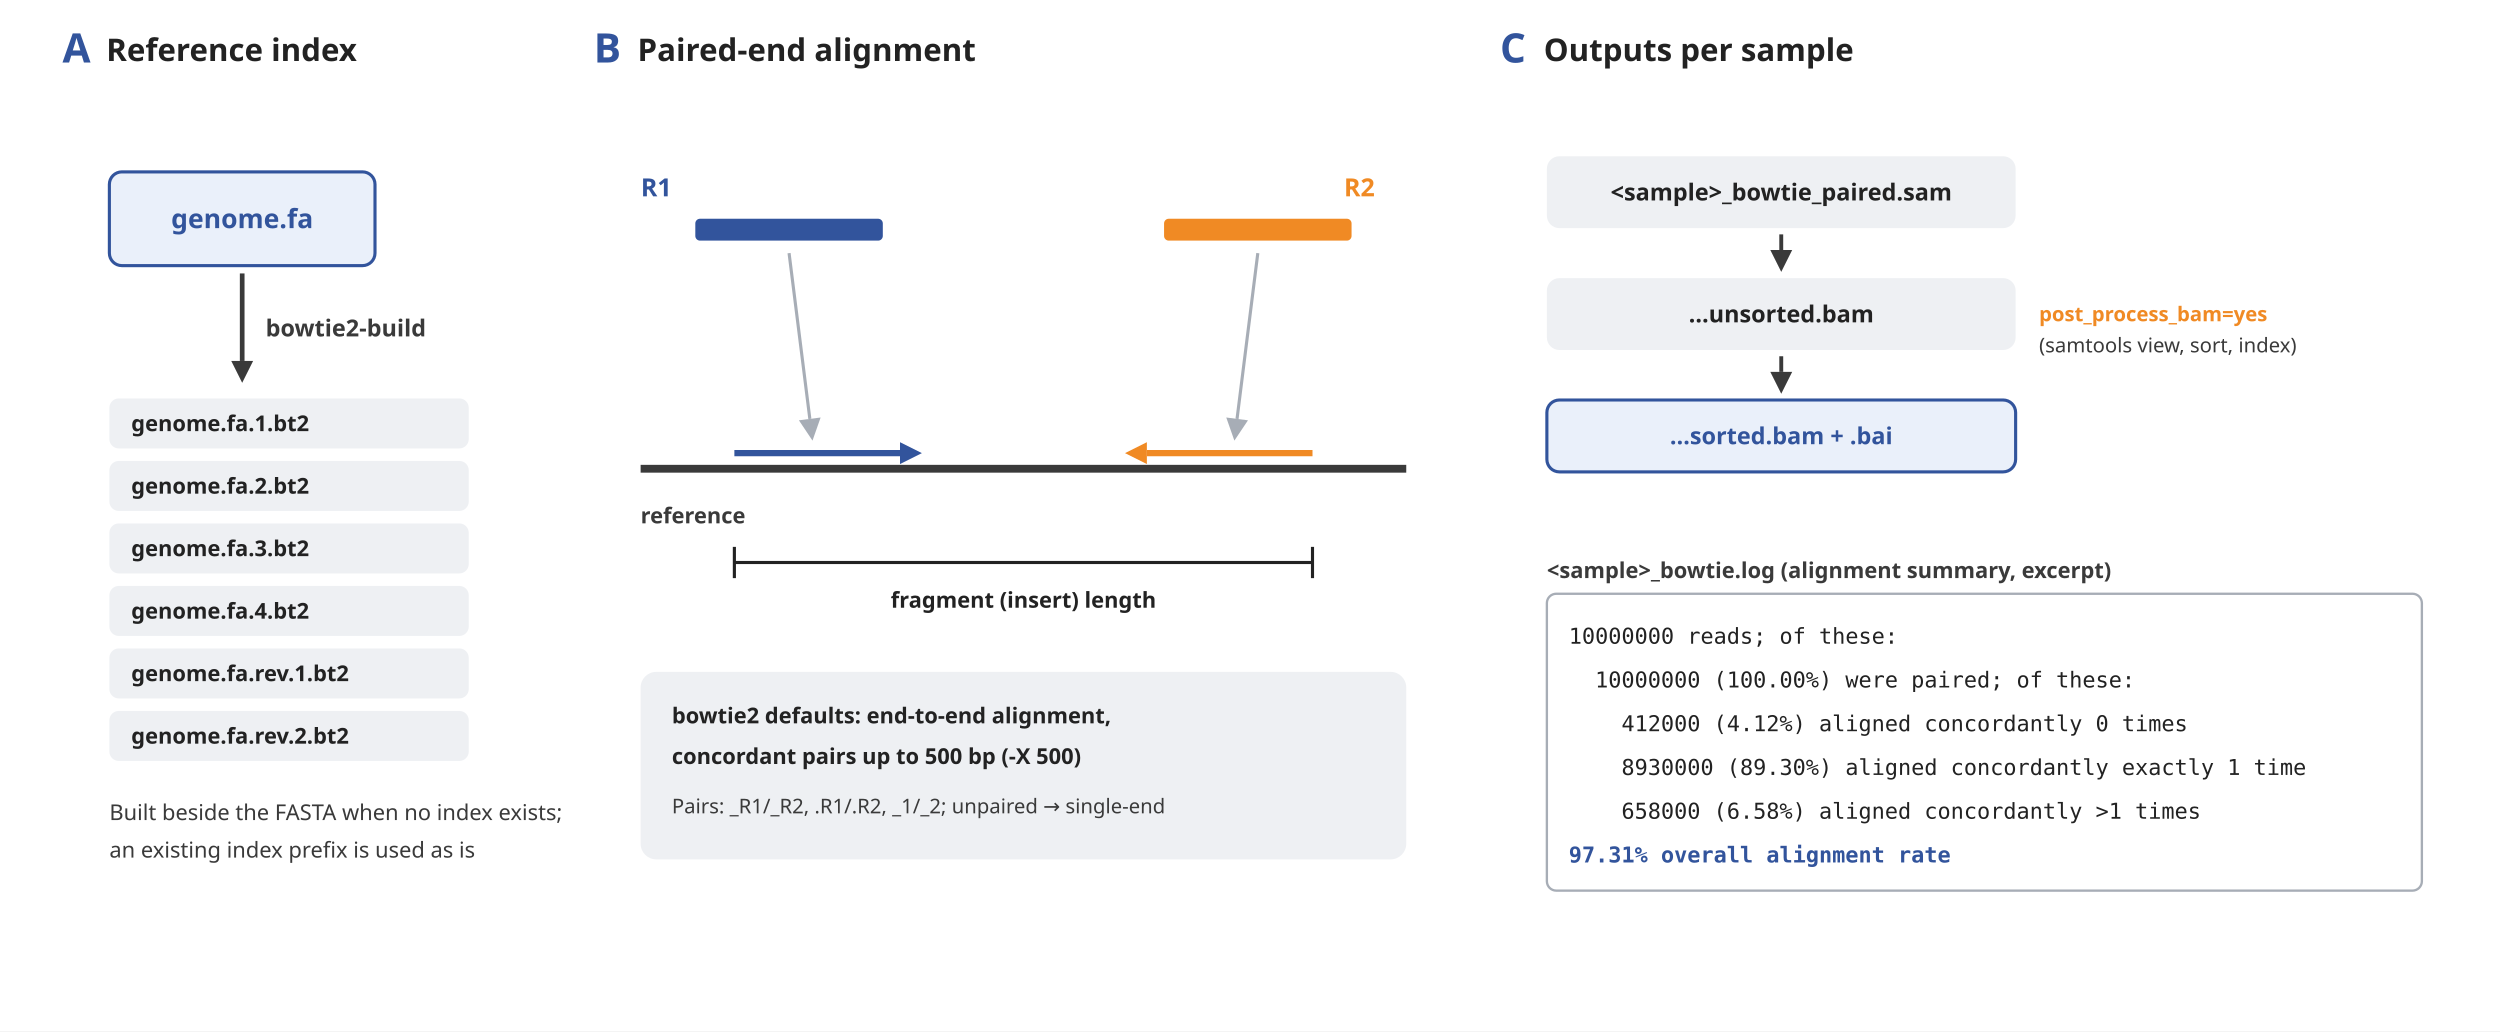
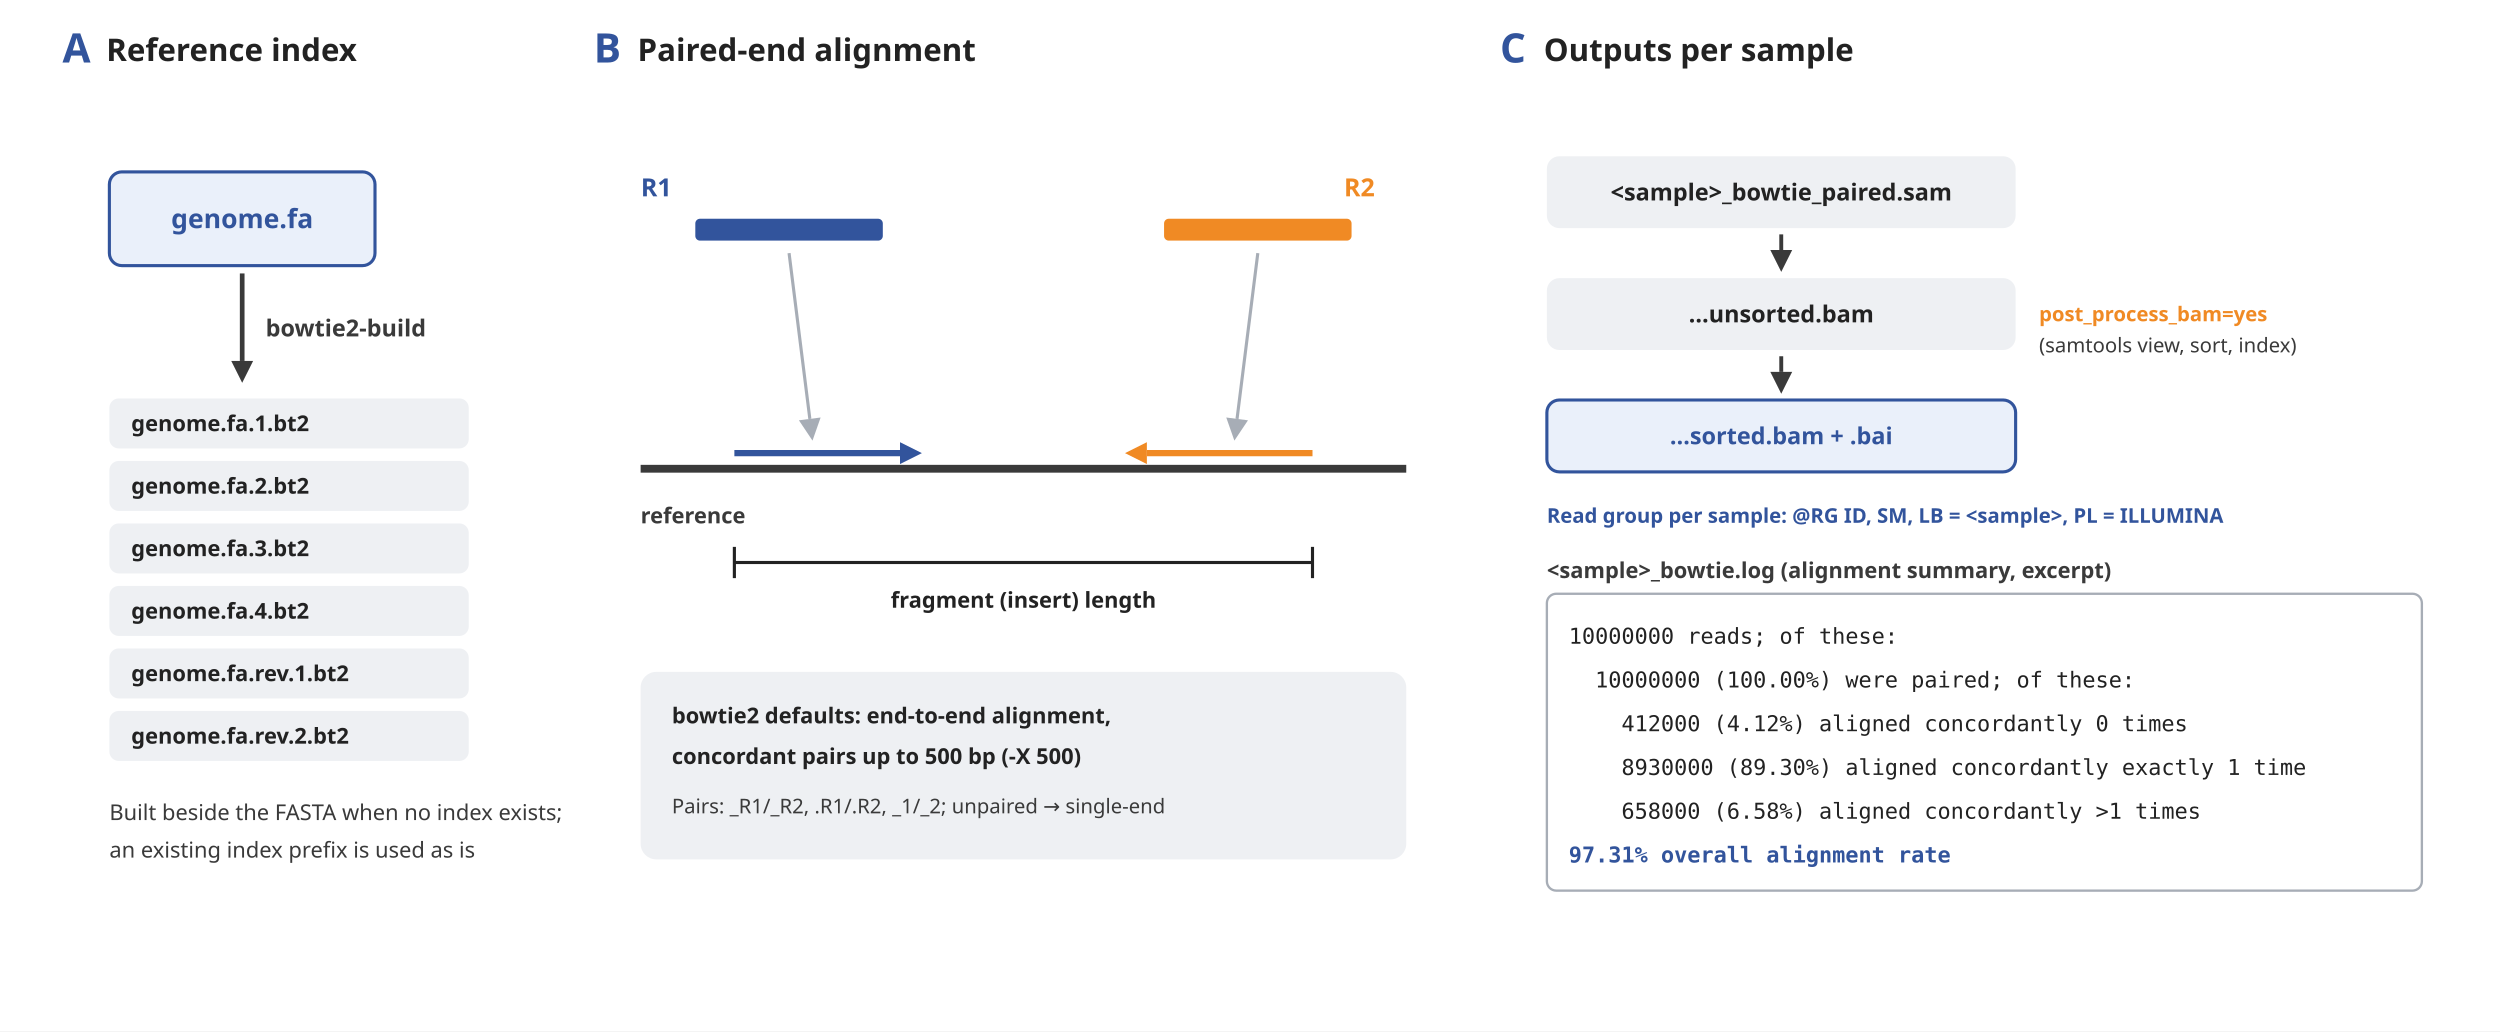
<svg xmlns="http://www.w3.org/2000/svg" width="1600" height="660" viewBox="0 0 1600 660">
  <rect width="1600" height="660" fill="#FFFFFF" />
  <text x="40" y="40" font-family="Pretendard, sans-serif" font-size="26" font-weight="800" fill="#32549C">A</text>
  <text x="68.0" y="32.0" font-family="Pretendard, sans-serif" font-size="20" font-weight="700" fill="#222222" text-anchor="start" dominant-baseline="middle">Reference index</text>
  <rect x="70.0" y="110.0" width="170.0" height="60.0" rx="8" fill="#EAF0FA" stroke="#32549C" stroke-width="2" opacity="1" />
  <text x="155.0" y="140.0" font-family="Pretendard, sans-serif" font-size="17" font-weight="700" fill="#32549C" text-anchor="middle" dominant-baseline="middle">genome.fa</text>
  <line x1="155.0" y1="175.0" x2="155.0" y2="231.0" stroke="#3A3A3A" stroke-width="3" />
  <path d="M155.0,245.0 L162.0,231.0 L148.0,231.0 Z" fill="#3A3A3A" />
  <text x="170.0" y="210.0" font-family="Pretendard, sans-serif" font-size="15" font-weight="700" fill="#3A3A3A" text-anchor="start" dominant-baseline="middle">bowtie2-build</text>
  <rect x="70.0" y="255.0" width="230.0" height="32.0" rx="6" fill="#EEF0F3" opacity="1" />
  <text x="84.0" y="271.0" font-family="Pretendard, sans-serif" font-size="14" font-weight="600" fill="#222222" text-anchor="start" dominant-baseline="middle">genome.fa.1.bt2</text>
  <rect x="70.0" y="295.0" width="230.0" height="32.0" rx="6" fill="#EEF0F3" opacity="1" />
  <text x="84.0" y="311.0" font-family="Pretendard, sans-serif" font-size="14" font-weight="600" fill="#222222" text-anchor="start" dominant-baseline="middle">genome.fa.2.bt2</text>
  <rect x="70.0" y="335.0" width="230.0" height="32.0" rx="6" fill="#EEF0F3" opacity="1" />
  <text x="84.0" y="351.0" font-family="Pretendard, sans-serif" font-size="14" font-weight="600" fill="#222222" text-anchor="start" dominant-baseline="middle">genome.fa.3.bt2</text>
  <rect x="70.0" y="375.0" width="230.0" height="32.0" rx="6" fill="#EEF0F3" opacity="1" />
  <text x="84.0" y="391.0" font-family="Pretendard, sans-serif" font-size="14" font-weight="600" fill="#222222" text-anchor="start" dominant-baseline="middle">genome.fa.4.bt2</text>
  <rect x="70.0" y="415.0" width="230.0" height="32.0" rx="6" fill="#EEF0F3" opacity="1" />
  <text x="84.0" y="431.0" font-family="Pretendard, sans-serif" font-size="14" font-weight="600" fill="#222222" text-anchor="start" dominant-baseline="middle">genome.fa.rev.1.bt2</text>
  <rect x="70.0" y="455.0" width="230.0" height="32.0" rx="6" fill="#EEF0F3" opacity="1" />
  <text x="84.0" y="471.0" font-family="Pretendard, sans-serif" font-size="14" font-weight="600" fill="#222222" text-anchor="start" dominant-baseline="middle">genome.fa.rev.2.bt2</text>
  <text x="70.0" y="520.0" font-family="Pretendard, sans-serif" font-size="14" font-weight="500" fill="#3A3A3A" text-anchor="start" dominant-baseline="middle">Built beside the FASTA when no index exists;</text>
  <text x="70.0" y="544.0" font-family="Pretendard, sans-serif" font-size="14" font-weight="500" fill="#3A3A3A" text-anchor="start" dominant-baseline="middle">an existing index prefix is used as is</text>
  <text x="380" y="40" font-family="Pretendard, sans-serif" font-size="26" font-weight="800" fill="#32549C">B</text>
  <text x="408.0" y="32.0" font-family="Pretendard, sans-serif" font-size="20" font-weight="700" fill="#222222" text-anchor="start" dominant-baseline="middle">Paired-end alignment</text>
  <line x1="410.0" y1="300.0" x2="900.0" y2="300.0" stroke="#3A3A3A" stroke-width="5" />
  <text x="410.0" y="330.0" font-family="Pretendard, sans-serif" font-size="14" font-weight="600" fill="#3A3A3A" text-anchor="start" dominant-baseline="middle">reference</text>
  <text x="420.0" y="120.0" font-family="Pretendard, sans-serif" font-size="16" font-weight="800" fill="#32549C" text-anchor="middle" dominant-baseline="middle">R1</text>
  <text x="870.0" y="120.0" font-family="Pretendard, sans-serif" font-size="16" font-weight="800" fill="#F08A24" text-anchor="middle" dominant-baseline="middle">R2</text>
  <rect x="445.0" y="140.0" width="120.0" height="14.0" rx="3" fill="#32549C" opacity="1" />
  <rect x="745.0" y="140.0" width="120.0" height="14.0" rx="3" fill="#F08A24" opacity="1" />
  <line x1="505.0" y1="162.0" x2="518.3" y2="268.1" stroke="#A7ADB6" stroke-width="2" />
  <path d="M520.0,282.0 L525.2,267.2 L511.3,269.0 Z" fill="#A7ADB6" />
  <line x1="805.0" y1="162.0" x2="791.7" y2="268.1" stroke="#A7ADB6" stroke-width="2" />
  <path d="M790.0,282.0 L798.7,269.0 L784.8,267.2 Z" fill="#A7ADB6" />
  <line x1="470.0" y1="290.0" x2="576.0" y2="290.0" stroke="#32549C" stroke-width="4" />
  <path d="M590.0,290.0 L576.0,283.0 L576.0,297.0 Z" fill="#32549C" />
  <line x1="840.0" y1="290.0" x2="734.0" y2="290.0" stroke="#F08A24" stroke-width="4" />
  <path d="M720.0,290.0 L734.0,297.0 L734.0,283.0 Z" fill="#F08A24" />
  <line x1="470.0" y1="360.0" x2="840.0" y2="360.0" stroke="#222222" stroke-width="2" />
  <line x1="470.0" y1="350.0" x2="470.0" y2="370.0" stroke="#222222" stroke-width="2" />
  <line x1="840.0" y1="350.0" x2="840.0" y2="370.0" stroke="#222222" stroke-width="2" />
  <text x="655.0" y="384.0" font-family="Pretendard, sans-serif" font-size="14" font-weight="700" fill="#222222" text-anchor="middle" dominant-baseline="middle">fragment (insert) length</text>
  <rect x="410.0" y="430.0" width="490.0" height="120.0" rx="10" fill="#EEF0F3" opacity="1" />
  <text x="430.0" y="458.0" font-family="Pretendard, sans-serif" font-size="14" font-weight="600" fill="#222222" text-anchor="start" dominant-baseline="middle">bowtie2 defaults: end-to-end alignment,</text>
  <text x="430.0" y="484.0" font-family="Pretendard, sans-serif" font-size="14" font-weight="600" fill="#222222" text-anchor="start" dominant-baseline="middle">concordant pairs up to 500 bp (-X 500)</text>
  <text x="430.0" y="516.0" font-family="Pretendard, sans-serif" font-size="13" font-weight="500" fill="#3A3A3A" text-anchor="start" dominant-baseline="middle">Pairs: _R1/_R2, .R1/.R2, _1/_2; unpaired → single-end</text>
  <text x="960" y="40" font-family="Pretendard, sans-serif" font-size="26" font-weight="800" fill="#32549C">C</text>
  <text x="988.0" y="32.0" font-family="Pretendard, sans-serif" font-size="20" font-weight="700" fill="#222222" text-anchor="start" dominant-baseline="middle">Outputs per sample</text>
  <rect x="990.0" y="100.0" width="300.0" height="46.0" rx="8" fill="#EEF0F3" opacity="1" />
  <text x="1140.0" y="123.0" font-family="Pretendard, sans-serif" font-size="15" font-weight="700" fill="#222222" text-anchor="middle" dominant-baseline="middle">&lt;sample&gt;_bowtie_paired.sam</text>
  <line x1="1140.0" y1="150.0" x2="1140.0" y2="160.0" stroke="#3A3A3A" stroke-width="2.5" />
  <path d="M1140.0,174.0 L1147.0,160.0 L1133.0,160.0 Z" fill="#3A3A3A" />
  <rect x="990.0" y="178.0" width="300.0" height="46.0" rx="8" fill="#EEF0F3" opacity="1" />
  <text x="1140.0" y="201.0" font-family="Pretendard, sans-serif" font-size="15" font-weight="700" fill="#222222" text-anchor="middle" dominant-baseline="middle">…unsorted.bam</text>
  <line x1="1140.0" y1="228.0" x2="1140.0" y2="238.0" stroke="#3A3A3A" stroke-width="2.5" />
  <path d="M1140.0,252.0 L1147.0,238.0 L1133.0,238.0 Z" fill="#3A3A3A" />
  <rect x="990.0" y="256.0" width="300.0" height="46.0" rx="8" fill="#EAF0FA" stroke="#32549C" stroke-width="2" opacity="1" />
  <text x="1140.0" y="279.0" font-family="Pretendard, sans-serif" font-size="15" font-weight="700" fill="#32549C" text-anchor="middle" dominant-baseline="middle">…sorted.bam + .bai</text>
  <text x="1305.0" y="201.0" font-family="Pretendard, sans-serif" font-size="13" font-weight="700" fill="#F08A24" text-anchor="start" dominant-baseline="middle">post_process_bam=yes</text>
  <text x="1305.0" y="221.0" font-family="Pretendard, sans-serif" font-size="13" font-weight="500" fill="#3A3A3A" text-anchor="start" dominant-baseline="middle">(samtools view, sort, index)</text>
+   <text x="990.0" y="330.0" font-family="Pretendard, sans-serif" font-size="13" font-weight="700" fill="#32549C" text-anchor="start" dominant-baseline="middle">Read group per sample: @RG ID, SM, LB = &lt;sample&gt;, PL = ILLUMINA</text>
  <text x="990.0" y="365.0" font-family="Pretendard, sans-serif" font-size="14" font-weight="700" fill="#3A3A3A" text-anchor="start" dominant-baseline="middle">&lt;sample&gt;_bowtie.log (alignment summary, excerpt)</text>
  <rect x="990.0" y="380.0" width="560.0" height="190.0" rx="6" fill="#fff" stroke="#A7ADB6" stroke-width="1.5" opacity="1" />
  <text x="1004" y="408" font-family="DejaVu Sans Mono, monospace" font-size="14" fill="#222222" font-weight="400" dominant-baseline="middle" xml:space="preserve">10000000 reads; of these:</text>
  <text x="1004" y="436" font-family="DejaVu Sans Mono, monospace" font-size="14" fill="#222222" font-weight="400" dominant-baseline="middle" xml:space="preserve">  10000000 (100.00%) were paired; of these:</text>
  <text x="1004" y="464" font-family="DejaVu Sans Mono, monospace" font-size="14" fill="#222222" font-weight="400" dominant-baseline="middle" xml:space="preserve">    412000 (4.12%) aligned concordantly 0 times</text>
  <text x="1004" y="492" font-family="DejaVu Sans Mono, monospace" font-size="14" fill="#222222" font-weight="400" dominant-baseline="middle" xml:space="preserve">    8930000 (89.30%) aligned concordantly exactly 1 time</text>
  <text x="1004" y="520" font-family="DejaVu Sans Mono, monospace" font-size="14" fill="#222222" font-weight="400" dominant-baseline="middle" xml:space="preserve">    658000 (6.58%) aligned concordantly &gt;1 times</text>
  <text x="1004" y="548" font-family="DejaVu Sans Mono, monospace" font-size="14" fill="#32549C" font-weight="700" dominant-baseline="middle" xml:space="preserve">97.31% overall alignment rate</text>
</svg>
